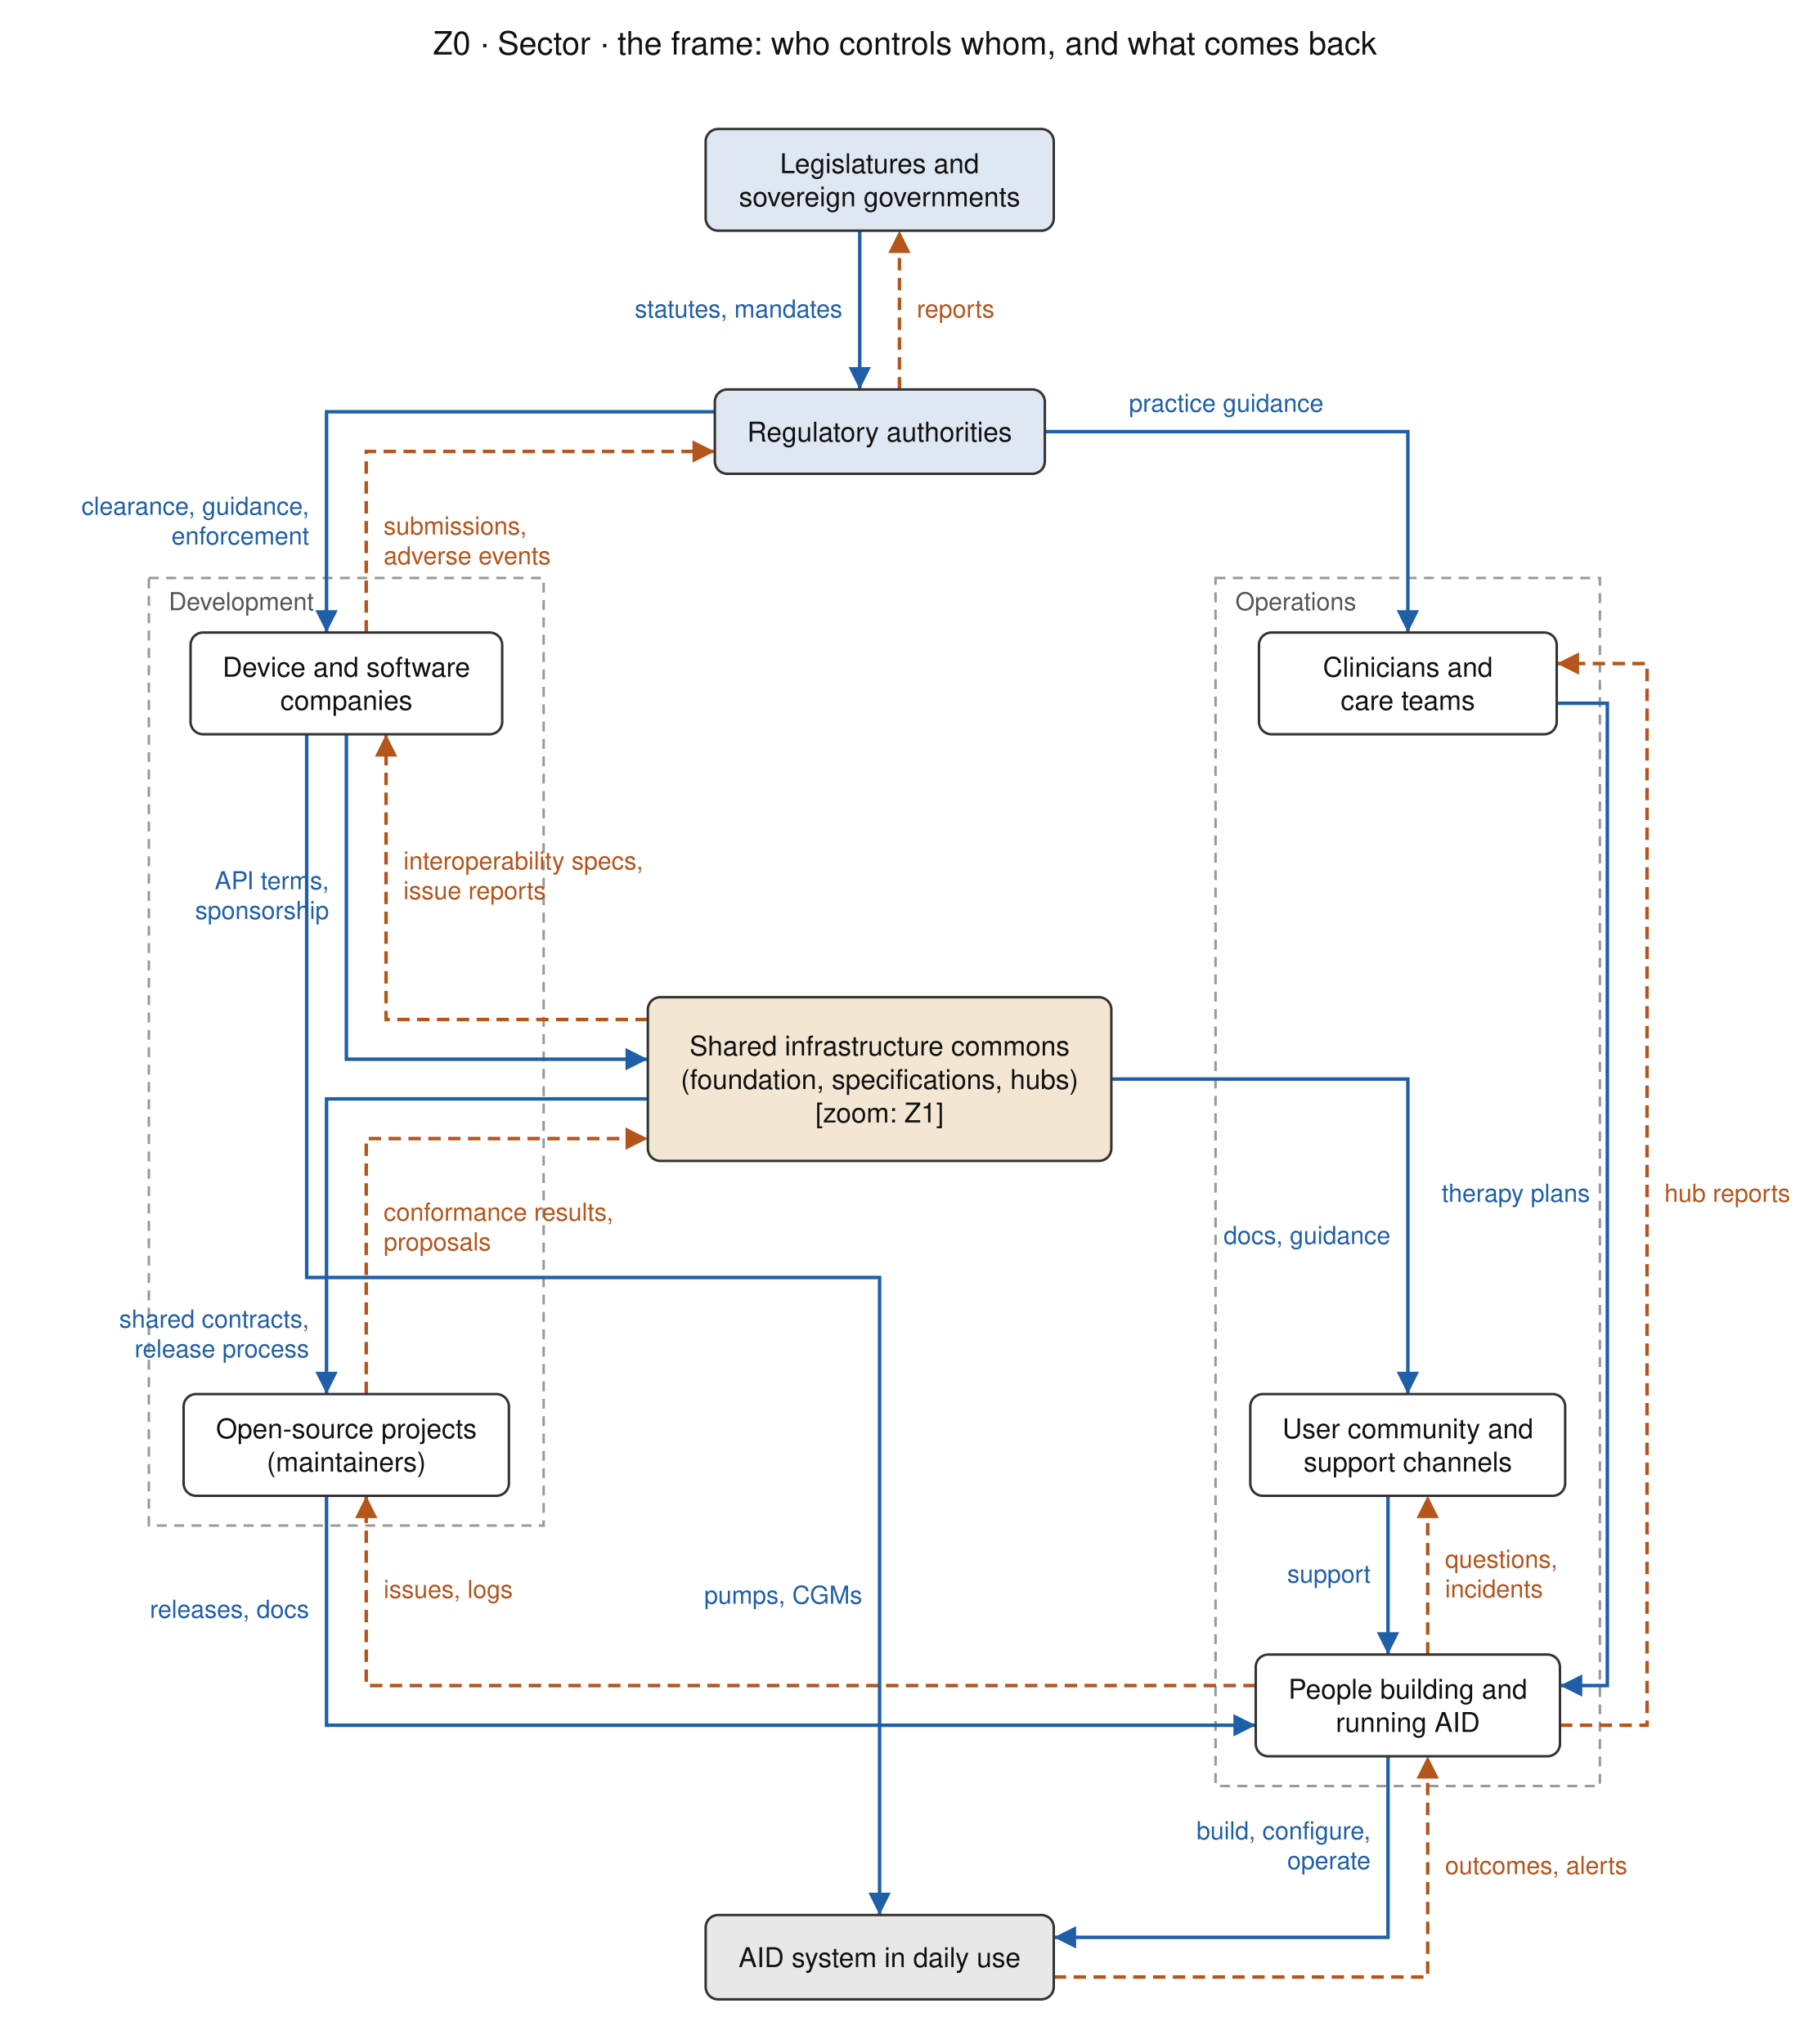
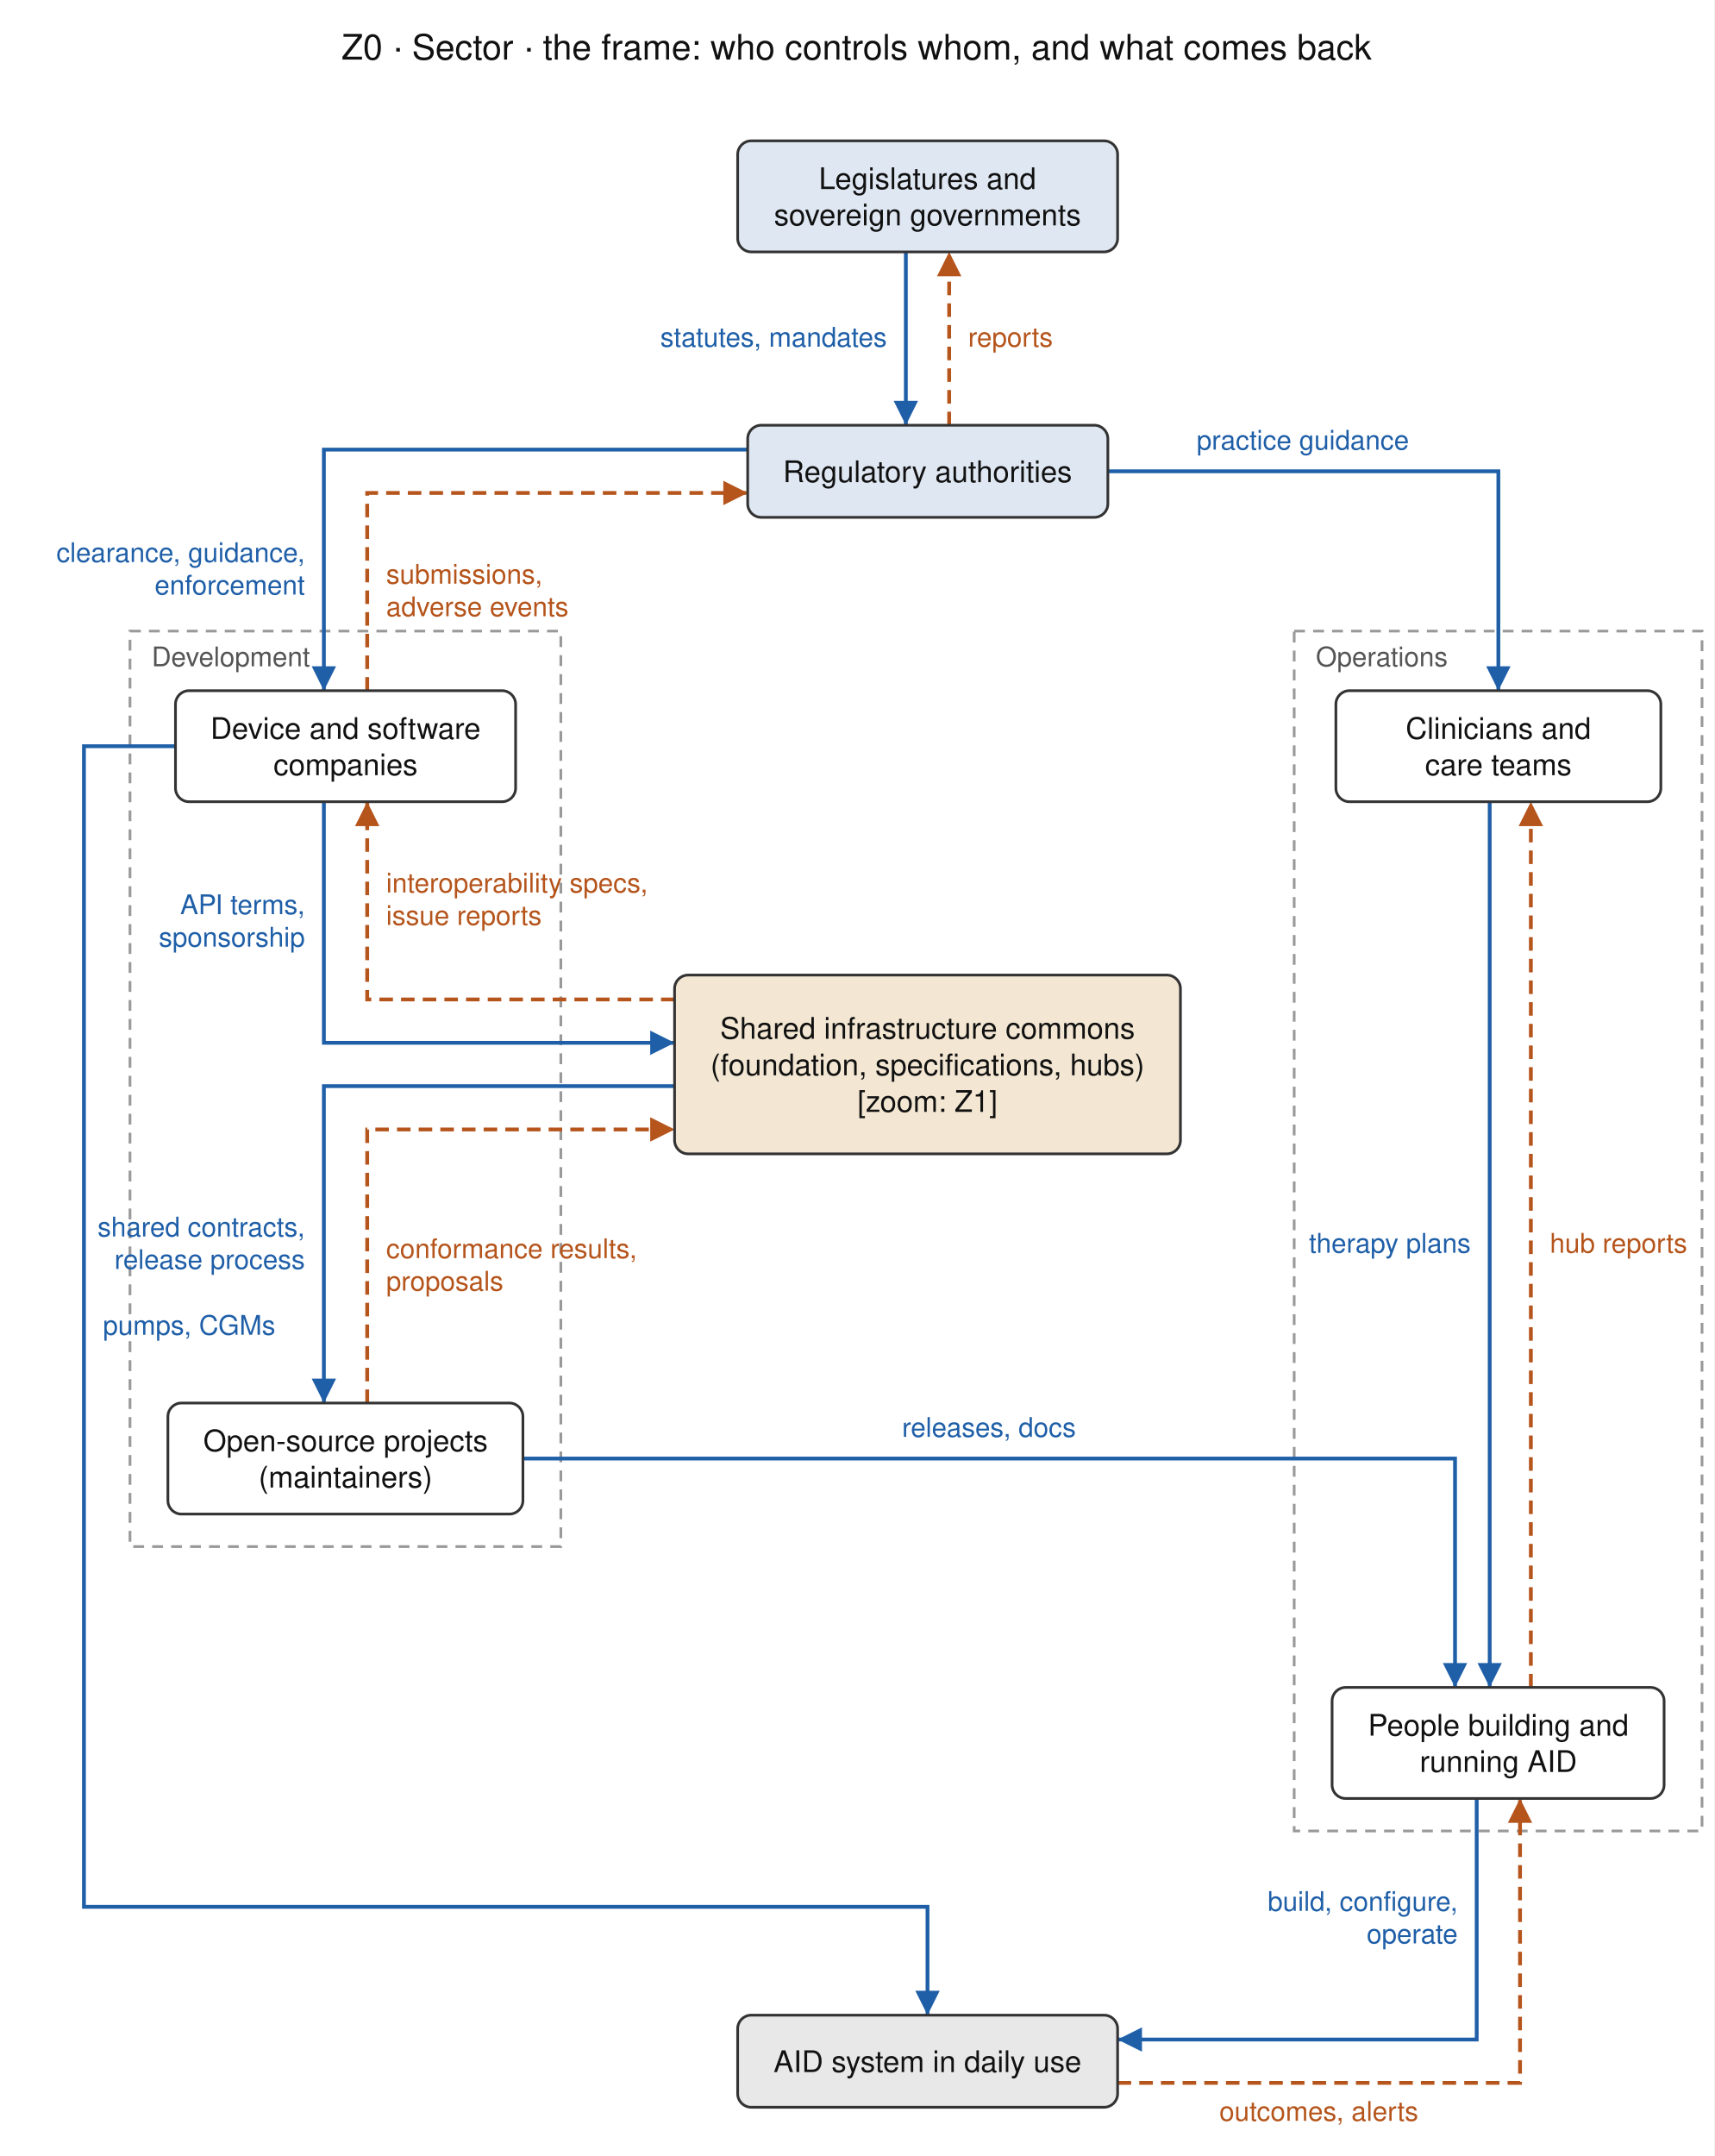
- <svg xmlns="http://www.w3.org/2000/svg" width="729" height="824" viewBox="0 0 729 824" font-family="Helvetica, Arial, sans-serif">
+ <svg xmlns="http://www.w3.org/2000/svg" width="633" height="796" viewBox="0 0 633 796" font-family="Helvetica, Arial, sans-serif">
  <defs>
    <marker id="ah1f5fa8" viewBox="0 0 10 10" refX="10" refY="5" markerUnits="userSpaceOnUse" markerWidth="9" markerHeight="9" orient="auto-start-reverse">
      <path d="M0,0 L10,5 L0,10 z" fill="#1f5fa8" />
    </marker>
    <marker id="ah2e7d32" viewBox="0 0 10 10" refX="10" refY="5" markerUnits="userSpaceOnUse" markerWidth="9" markerHeight="9" orient="auto-start-reverse">
      <path d="M0,0 L10,5 L0,10 z" fill="#2e7d32" />
    </marker>
    <marker id="ah555555" viewBox="0 0 10 10" refX="10" refY="5" markerUnits="userSpaceOnUse" markerWidth="9" markerHeight="9" orient="auto-start-reverse">
      <path d="M0,0 L10,5 L0,10 z" fill="#555555" />
    </marker>
    <marker id="ah888888" viewBox="0 0 10 10" refX="10" refY="5" markerUnits="userSpaceOnUse" markerWidth="9" markerHeight="9" orient="auto-start-reverse">
      <path d="M0,0 L10,5 L0,10 z" fill="#888888" />
    </marker>
    <marker id="ahb5541b" viewBox="0 0 10 10" refX="10" refY="5" markerUnits="userSpaceOnUse" markerWidth="9" markerHeight="9" orient="auto-start-reverse">
      <path d="M0,0 L10,5 L0,10 z" fill="#b5541b" />
    </marker>
    <marker id="ahc8c8c8" viewBox="0 0 10 10" refX="10" refY="5" markerUnits="userSpaceOnUse" markerWidth="9" markerHeight="9" orient="auto-start-reverse">
      <path d="M0,0 L10,5 L0,10 z" fill="#c8c8c8" />
    </marker>
  </defs>
-   <rect x="0" y="0" width="729" height="824" fill="#ffffff" />
-   <text x="364.7" y="22" font-size="13" text-anchor="middle" fill="#111">Z0 · Sector · the frame: who controls whom, and what comes back</text>
+   <rect x="0" y="0" width="633" height="796" fill="#ffffff" />
+   <text x="316.3" y="22" font-size="13" text-anchor="middle" fill="#111">Z0 · Sector · the frame: who controls whom, and what comes back</text>
  <g transform="translate(0.0,0.0)">
    <g class="group" data-id="dev">
-       <rect x="60.0" y="233.0" width="159.1" height="382.0" fill="none" stroke="#999" stroke-dasharray="4,3" />
-       <text x="68.0" y="246.0" font-size="10" fill="#555">Development</text>
+       <rect x="48.0" y="233.0" width="159.1" height="338.0" fill="none" stroke="#999" stroke-dasharray="4,3" />
+       <text x="56.0" y="246.0" font-size="10" fill="#555">Development</text>
    </g>
    <g class="group" data-id="ops">
-       <rect x="489.9" y="233.0" width="154.9" height="487.0" fill="none" stroke="#999" stroke-dasharray="4,3" />
-       <text x="497.9" y="246.0" font-size="10" fill="#555">Operations</text>
+       <rect x="477.9" y="233.0" width="150.6" height="443.0" fill="none" stroke="#999" stroke-dasharray="4,3" />
+       <text x="485.9" y="246.0" font-size="10" fill="#555">Operations</text>
    </g>
    <g class="edge">
-       <path class="edge" d="M346.5,93.0 L346.5,157.0" fill="none" stroke="#1f5fa8" stroke-width="1.4" stroke-linecap="butt" marker-end="url(#ah1f5fa8)" />
+       <path class="edge" d="M334.5,93.0 L334.5,157.0" fill="none" stroke="#1f5fa8" stroke-width="1.4" stroke-linecap="butt" marker-end="url(#ah1f5fa8)" />
    </g>
    <g class="edge">
-       <path class="edge" d="M362.5,157.0 L362.5,93.0" fill="none" stroke="#b5541b" stroke-width="1.4" stroke-dasharray="5,3" stroke-linecap="butt" marker-end="url(#ahb5541b)" />
+       <path class="edge" d="M350.5,157.0 L350.5,93.0" fill="none" stroke="#b5541b" stroke-width="1.4" stroke-dasharray="5,3" stroke-linecap="butt" marker-end="url(#ahb5541b)" />
    </g>
    <g class="edge">
-       <path class="edge" d="M288.1,166.0 L131.6,166.0 L131.6,255.0" fill="none" stroke="#1f5fa8" stroke-width="1.4" stroke-linecap="butt" marker-end="url(#ah1f5fa8)" />
+       <path class="edge" d="M276.1,166.0 L119.6,166.0 L119.6,255.0" fill="none" stroke="#1f5fa8" stroke-width="1.4" stroke-linecap="butt" marker-end="url(#ah1f5fa8)" />
    </g>
    <g class="edge">
-       <path class="edge" d="M147.6,255.0 L147.6,182.0 L288.1,182.0" fill="none" stroke="#b5541b" stroke-width="1.4" stroke-dasharray="5,3" stroke-linecap="butt" marker-end="url(#ahb5541b)" />
+       <path class="edge" d="M135.6,255.0 L135.6,182.0 L276.1,182.0" fill="none" stroke="#b5541b" stroke-width="1.4" stroke-dasharray="5,3" stroke-linecap="butt" marker-end="url(#ahb5541b)" />
    </g>
    <g class="edge">
-       <path class="edge" d="M421.0,174.0 L567.4,174.0 L567.4,255.0" fill="none" stroke="#1f5fa8" stroke-width="1.4" stroke-linecap="butt" marker-end="url(#ah1f5fa8)" />
+       <path class="edge" d="M409.0,174.0 L553.3,174.0 L553.3,255.0" fill="none" stroke="#1f5fa8" stroke-width="1.4" stroke-linecap="butt" marker-end="url(#ah1f5fa8)" />
    </g>
    <g class="edge">
-       <path class="edge" d="M139.6,296.0 L139.6,427.0 L261.1,427.0" fill="none" stroke="#1f5fa8" stroke-width="1.4" stroke-linecap="butt" marker-end="url(#ah1f5fa8)" />
+       <path class="edge" d="M119.6,296.0 L119.6,385.0 L249.1,385.0" fill="none" stroke="#1f5fa8" stroke-width="1.4" stroke-linecap="butt" marker-end="url(#ah1f5fa8)" />
    </g>
    <g class="edge">
-       <path class="edge" d="M261.1,411.0 L155.6,411.0 L155.6,296.0" fill="none" stroke="#b5541b" stroke-width="1.4" stroke-dasharray="5,3" stroke-linecap="butt" marker-end="url(#ahb5541b)" />
+       <path class="edge" d="M249.1,369.0 L135.6,369.0 L135.6,296.0" fill="none" stroke="#b5541b" stroke-width="1.4" stroke-dasharray="5,3" stroke-linecap="butt" marker-end="url(#ahb5541b)" />
    </g>
    <g class="edge">
-       <path class="edge" d="M261.1,443.0 L131.6,443.0 L131.6,562.0" fill="none" stroke="#1f5fa8" stroke-width="1.4" stroke-linecap="butt" marker-end="url(#ah1f5fa8)" />
+       <path class="edge" d="M249.1,401.0 L119.6,401.0 L119.6,518.0" fill="none" stroke="#1f5fa8" stroke-width="1.4" stroke-linecap="butt" marker-end="url(#ah1f5fa8)" />
    </g>
    <g class="edge">
-       <path class="edge" d="M147.6,562.0 L147.6,459.0 L261.1,459.0" fill="none" stroke="#b5541b" stroke-width="1.4" stroke-dasharray="5,3" stroke-linecap="butt" marker-end="url(#ahb5541b)" />
+       <path class="edge" d="M135.6,518.0 L135.6,417.0 L249.1,417.0" fill="none" stroke="#b5541b" stroke-width="1.4" stroke-dasharray="5,3" stroke-linecap="butt" marker-end="url(#ahb5541b)" />
    </g>
    <g class="edge">
-       <path class="edge" d="M447.9,435.0 L567.4,435.0 L567.4,562.0" fill="none" stroke="#1f5fa8" stroke-width="1.4" stroke-linecap="butt" marker-end="url(#ah1f5fa8)" />
+       <path class="edge" d="M193.1,538.5 L537.3,538.5 L537.3,623.0" fill="none" stroke="#1f5fa8" stroke-width="1.4" stroke-linecap="butt" marker-end="url(#ah1f5fa8)" />
    </g>
    <g class="edge">
-       <path class="edge" d="M131.6,603.0 L131.6,695.5 L506.1,695.5" fill="none" stroke="#1f5fa8" stroke-width="1.4" stroke-linecap="butt" marker-end="url(#ah1f5fa8)" />
+       <path class="edge" d="M550.1,296.0 L550.1,623.0" fill="none" stroke="#1f5fa8" stroke-width="1.4" stroke-linecap="butt" marker-end="url(#ah1f5fa8)" />
    </g>
    <g class="edge">
-       <path class="edge" d="M506.1,679.5 L147.6,679.5 L147.6,603.0" fill="none" stroke="#b5541b" stroke-width="1.4" stroke-dasharray="5,3" stroke-linecap="butt" marker-end="url(#ahb5541b)" />
+       <path class="edge" d="M565.3,623.0 L565.3,296.0" fill="none" stroke="#b5541b" stroke-width="1.4" stroke-dasharray="5,3" stroke-linecap="butt" marker-end="url(#ahb5541b)" />
    </g>
    <g class="edge">
-       <path class="edge" d="M627.4,283.5 L647.8,283.5 L647.8,679.5 L628.7,679.5" fill="none" stroke="#1f5fa8" stroke-width="1.4" stroke-linecap="butt" marker-end="url(#ah1f5fa8)" />
+       <path class="edge" d="M545.3,664.0 L545.3,753.0 L412.7,753.0" fill="none" stroke="#1f5fa8" stroke-width="1.4" stroke-linecap="butt" marker-end="url(#ah1f5fa8)" />
    </g>
    <g class="edge">
-       <path class="edge" d="M628.7,695.5 L663.8,695.5 L663.8,267.5 L627.4,267.5" fill="none" stroke="#b5541b" stroke-width="1.4" stroke-dasharray="5,3" stroke-linecap="butt" marker-end="url(#ahb5541b)" />
+       <path class="edge" d="M412.7,769.0 L561.3,769.0 L561.3,664.0" fill="none" stroke="#b5541b" stroke-width="1.4" stroke-dasharray="5,3" stroke-linecap="butt" marker-end="url(#ahb5541b)" />
    </g>
    <g class="edge">
-       <path class="edge" d="M559.4,603.0 L559.4,667.0" fill="none" stroke="#1f5fa8" stroke-width="1.4" stroke-linecap="butt" marker-end="url(#ah1f5fa8)" />
-     </g>
-     <g class="edge">
-       <path class="edge" d="M575.4,667.0 L575.4,603.0" fill="none" stroke="#b5541b" stroke-width="1.4" stroke-dasharray="5,3" stroke-linecap="butt" marker-end="url(#ahb5541b)" />
-     </g>
-     <g class="edge">
-       <path class="edge" d="M559.4,708.0 L559.4,781.0 L424.7,781.0" fill="none" stroke="#1f5fa8" stroke-width="1.4" stroke-linecap="butt" marker-end="url(#ah1f5fa8)" />
-     </g>
-     <g class="edge">
-       <path class="edge" d="M424.7,797.0 L575.4,797.0 L575.4,708.0" fill="none" stroke="#b5541b" stroke-width="1.4" stroke-dasharray="5,3" stroke-linecap="butt" marker-end="url(#ahb5541b)" />
-     </g>
-     <g class="edge">
-       <path class="edge" d="M123.6,296.0 L123.6,515.0 L354.5,515.0 L354.5,772.0" fill="none" stroke="#1f5fa8" stroke-width="1.4" stroke-linecap="butt" marker-end="url(#ah1f5fa8)" />
+       <path class="edge" d="M64.8,275.5 L31.0,275.5 L31.0,704.0 L342.5,704.0 L342.5,744.0" fill="none" stroke="#1f5fa8" stroke-width="1.4" stroke-linecap="butt" marker-end="url(#ah1f5fa8)" />
    </g>
    <g class="node" data-id="gov">
-       <rect x="284.4" y="52.0" width="140.3" height="41.0" rx="5" fill="#dfe7f2" stroke="#333333" stroke-width="1" />
-       <text x="354.5" y="69.8" font-size="11" text-anchor="middle" fill="#111111">Legislatures and</text>
-       <text x="354.5" y="83.2" font-size="11" text-anchor="middle" fill="#111111">sovereign governments</text>
+       <rect x="272.4" y="52.0" width="140.3" height="41.0" rx="5" fill="#dfe7f2" stroke="#333333" stroke-width="1" />
+       <text x="342.5" y="69.8" font-size="11" text-anchor="middle" fill="#111111">Legislatures and</text>
+       <text x="342.5" y="83.2" font-size="11" text-anchor="middle" fill="#111111">sovereign governments</text>
    </g>
    <g class="node" data-id="reg">
-       <rect x="288.1" y="157.0" width="133.0" height="34.0" rx="5" fill="#dfe7f2" stroke="#333333" stroke-width="1" />
-       <text x="354.5" y="178.0" font-size="11" text-anchor="middle" fill="#111111">Regulatory authorities</text>
+       <rect x="276.1" y="157.0" width="133.0" height="34.0" rx="5" fill="#dfe7f2" stroke="#333333" stroke-width="1" />
+       <text x="342.5" y="178.0" font-size="11" text-anchor="middle" fill="#111111">Regulatory authorities</text>
    </g>
    <g class="node" data-id="companies">
-       <rect x="76.8" y="255.0" width="125.6" height="41.0" rx="5" fill="#ffffff" stroke="#333333" stroke-width="1" />
-       <text x="139.6" y="272.8" font-size="11" text-anchor="middle" fill="#111111">Device and software</text>
-       <text x="139.6" y="286.2" font-size="11" text-anchor="middle" fill="#111111">companies</text>
+       <rect x="64.8" y="255.0" width="125.6" height="41.0" rx="5" fill="#ffffff" stroke="#333333" stroke-width="1" />
+       <text x="127.6" y="272.8" font-size="11" text-anchor="middle" fill="#111111">Device and software</text>
+       <text x="127.6" y="286.2" font-size="11" text-anchor="middle" fill="#111111">companies</text>
    </g>
    <g class="node" data-id="care">
-       <rect x="507.4" y="255.0" width="120.0" height="41.0" rx="5" fill="#ffffff" stroke="#333333" stroke-width="1" />
-       <text x="567.4" y="272.8" font-size="11" text-anchor="middle" fill="#111111">Clinicians and</text>
-       <text x="567.4" y="286.2" font-size="11" text-anchor="middle" fill="#111111">care teams</text>
+       <rect x="493.3" y="255.0" width="120.0" height="41.0" rx="5" fill="#ffffff" stroke="#333333" stroke-width="1" />
+       <text x="553.3" y="272.8" font-size="11" text-anchor="middle" fill="#111111">Clinicians and</text>
+       <text x="553.3" y="286.2" font-size="11" text-anchor="middle" fill="#111111">care teams</text>
    </g>
    <g class="node" data-id="commons">
-       <rect x="261.1" y="402.0" width="186.8" height="66.0" rx="5" fill="#f3e7d3" stroke="#333333" stroke-width="1" />
-       <text x="354.5" y="425.5" font-size="11" text-anchor="middle" fill="#111111">Shared infrastructure commons</text>
-       <text x="354.5" y="439.0" font-size="11" text-anchor="middle" fill="#111111">(foundation, specifications, hubs)</text>
-       <text x="354.5" y="452.5" font-size="11" text-anchor="middle" fill="#111111">[zoom: Z1]</text>
+       <rect x="249.1" y="360.0" width="186.8" height="66.0" rx="5" fill="#f3e7d3" stroke="#333333" stroke-width="1" />
+       <text x="342.5" y="383.5" font-size="11" text-anchor="middle" fill="#111111">Shared infrastructure commons</text>
+       <text x="342.5" y="397.0" font-size="11" text-anchor="middle" fill="#111111">(foundation, specifications, hubs)</text>
+       <text x="342.5" y="410.5" font-size="11" text-anchor="middle" fill="#111111">[zoom: Z1]</text>
    </g>
    <g class="node" data-id="projects">
-       <rect x="74.0" y="562.0" width="131.1" height="41.0" rx="5" fill="#ffffff" stroke="#333333" stroke-width="1" />
-       <text x="139.6" y="579.8" font-size="11" text-anchor="middle" fill="#111111">Open-source projects</text>
-       <text x="139.6" y="593.2" font-size="11" text-anchor="middle" fill="#111111">(maintainers)</text>
-     </g>
-     <g class="node" data-id="community">
-       <rect x="503.9" y="562.0" width="126.9" height="41.0" rx="5" fill="#ffffff" stroke="#333333" stroke-width="1" />
-       <text x="567.4" y="579.8" font-size="11" text-anchor="middle" fill="#111111">User community and</text>
-       <text x="567.4" y="593.2" font-size="11" text-anchor="middle" fill="#111111">support channels</text>
+       <rect x="62.0" y="518.0" width="131.1" height="41.0" rx="5" fill="#ffffff" stroke="#333333" stroke-width="1" />
+       <text x="127.6" y="535.8" font-size="11" text-anchor="middle" fill="#111111">Open-source projects</text>
+       <text x="127.6" y="549.2" font-size="11" text-anchor="middle" fill="#111111">(maintainers)</text>
    </g>
    <g class="node" data-id="users">
-       <rect x="506.1" y="667.0" width="122.6" height="41.0" rx="5" fill="#ffffff" stroke="#333333" stroke-width="1" />
-       <text x="567.4" y="684.8" font-size="11" text-anchor="middle" fill="#111111">People building and</text>
-       <text x="567.4" y="698.2" font-size="11" text-anchor="middle" fill="#111111">running AID</text>
+       <rect x="491.9" y="623.0" width="122.6" height="41.0" rx="5" fill="#ffffff" stroke="#333333" stroke-width="1" />
+       <text x="553.3" y="640.8" font-size="11" text-anchor="middle" fill="#111111">People building and</text>
+       <text x="553.3" y="654.2" font-size="11" text-anchor="middle" fill="#111111">running AID</text>
    </g>
    <g class="node" data-id="system">
-       <rect x="284.4" y="772.0" width="140.3" height="34.0" rx="5" fill="#e8e8e8" stroke="#333333" stroke-width="1" />
-       <text x="354.5" y="793.0" font-size="11" text-anchor="middle" fill="#111111">AID system in daily use</text>
+       <rect x="272.4" y="744.0" width="140.3" height="34.0" rx="5" fill="#e8e8e8" stroke="#333333" stroke-width="1" />
+       <text x="342.5" y="765.0" font-size="11" text-anchor="middle" fill="#111111">AID system in daily use</text>
    </g>
    <g class="elabel" data-k="0">
-       <text x="339.5" y="128.0" font-size="10" text-anchor="end" fill="#1f5fa8">statutes, mandates</text>
+       <text x="327.5" y="128.0" font-size="10" text-anchor="end" fill="#1f5fa8">statutes, mandates</text>
    </g>
    <g class="elabel" data-k="1">
-       <text x="369.5" y="128.0" font-size="10" text-anchor="start" fill="#b5541b">reports</text>
+       <text x="357.5" y="128.0" font-size="10" text-anchor="start" fill="#b5541b">reports</text>
    </g>
    <g class="elabel" data-k="2">
-       <text x="124.6" y="207.5" font-size="10" text-anchor="end" fill="#1f5fa8">clearance, guidance,</text>
-       <text x="124.6" y="219.5" font-size="10" text-anchor="end" fill="#1f5fa8">enforcement</text>
+       <text x="112.6" y="207.5" font-size="10" text-anchor="end" fill="#1f5fa8">clearance, guidance,</text>
+       <text x="112.6" y="219.5" font-size="10" text-anchor="end" fill="#1f5fa8">enforcement</text>
    </g>
    <g class="elabel" data-k="3">
-       <text x="154.6" y="215.5" font-size="10" text-anchor="start" fill="#b5541b">submissions,</text>
-       <text x="154.6" y="227.5" font-size="10" text-anchor="start" fill="#b5541b">adverse events</text>
+       <text x="142.6" y="215.5" font-size="10" text-anchor="start" fill="#b5541b">submissions,</text>
+       <text x="142.6" y="227.5" font-size="10" text-anchor="start" fill="#b5541b">adverse events</text>
    </g>
    <g class="elabel" data-k="4">
-       <text x="494.2" y="166.0" font-size="10" text-anchor="middle" fill="#1f5fa8">practice guidance</text>
+       <text x="481.1" y="166.0" font-size="10" text-anchor="middle" fill="#1f5fa8">practice guidance</text>
    </g>
    <g class="elabel" data-k="5">
-       <text x="132.6" y="358.5" font-size="10" text-anchor="end" fill="#1f5fa8">API terms,</text>
-       <text x="132.6" y="370.5" font-size="10" text-anchor="end" fill="#1f5fa8">sponsorship</text>
+       <text x="112.6" y="337.5" font-size="10" text-anchor="end" fill="#1f5fa8">API terms,</text>
+       <text x="112.6" y="349.5" font-size="10" text-anchor="end" fill="#1f5fa8">sponsorship</text>
    </g>
    <g class="elabel" data-k="6">
-       <text x="162.6" y="350.5" font-size="10" text-anchor="start" fill="#b5541b">interoperability specs,</text>
-       <text x="162.6" y="362.5" font-size="10" text-anchor="start" fill="#b5541b">issue reports</text>
+       <text x="142.6" y="329.5" font-size="10" text-anchor="start" fill="#b5541b">interoperability specs,</text>
+       <text x="142.6" y="341.5" font-size="10" text-anchor="start" fill="#b5541b">issue reports</text>
    </g>
    <g class="elabel" data-k="7">
-       <text x="124.6" y="535.2" font-size="10" text-anchor="end" fill="#1f5fa8">shared contracts,</text>
-       <text x="124.6" y="547.2" font-size="10" text-anchor="end" fill="#1f5fa8">release process</text>
+       <text x="112.6" y="456.5" font-size="10" text-anchor="end" fill="#1f5fa8">shared contracts,</text>
+       <text x="112.6" y="468.5" font-size="10" text-anchor="end" fill="#1f5fa8">release process</text>
    </g>
    <g class="elabel" data-k="8">
-       <text x="154.6" y="492.1" font-size="10" text-anchor="start" fill="#b5541b">conformance results,</text>
-       <text x="154.6" y="504.1" font-size="10" text-anchor="start" fill="#b5541b">proposals</text>
+       <text x="142.6" y="464.5" font-size="10" text-anchor="start" fill="#b5541b">conformance results,</text>
+       <text x="142.6" y="476.5" font-size="10" text-anchor="start" fill="#b5541b">proposals</text>
    </g>
    <g class="elabel" data-k="9">
-       <text x="560.4" y="501.5" font-size="10" text-anchor="end" fill="#1f5fa8">docs, guidance</text>
+       <text x="365.2" y="530.5" font-size="10" text-anchor="middle" fill="#1f5fa8">releases, docs</text>
    </g>
    <g class="elabel" data-k="10">
-       <text x="124.6" y="652.2" font-size="10" text-anchor="end" fill="#1f5fa8">releases, docs</text>
+       <text x="543.1" y="462.5" font-size="10" text-anchor="end" fill="#1f5fa8">therapy plans</text>
    </g>
    <g class="elabel" data-k="11">
-       <text x="154.6" y="644.2" font-size="10" text-anchor="start" fill="#b5541b">issues, logs</text>
+       <text x="572.3" y="462.5" font-size="10" text-anchor="start" fill="#b5541b">hub reports</text>
    </g>
    <g class="elabel" data-k="12">
-       <text x="640.8" y="484.5" font-size="10" text-anchor="end" fill="#1f5fa8">therapy plans</text>
+       <text x="538.3" y="705.5" font-size="10" text-anchor="end" fill="#1f5fa8">build, configure,</text>
+       <text x="538.3" y="717.5" font-size="10" text-anchor="end" fill="#1f5fa8">operate</text>
    </g>
    <g class="elabel" data-k="13">
-       <text x="670.8" y="484.5" font-size="10" text-anchor="start" fill="#b5541b">hub reports</text>
+       <text x="487.0" y="783.0" font-size="10" text-anchor="middle" fill="#b5541b">outcomes, alerts</text>
    </g>
    <g class="elabel" data-k="14">
-       <text x="552.4" y="638.0" font-size="10" text-anchor="end" fill="#1f5fa8">support</text>
-     </g>
-     <g class="elabel" data-k="15">
-       <text x="582.4" y="632.0" font-size="10" text-anchor="start" fill="#b5541b">questions,</text>
-       <text x="582.4" y="644.0" font-size="10" text-anchor="start" fill="#b5541b">incidents</text>
-     </g>
-     <g class="elabel" data-k="16">
-       <text x="552.4" y="741.5" font-size="10" text-anchor="end" fill="#1f5fa8">build, configure,</text>
-       <text x="552.4" y="753.5" font-size="10" text-anchor="end" fill="#1f5fa8">operate</text>
-     </g>
-     <g class="elabel" data-k="17">
-       <text x="582.4" y="755.5" font-size="10" text-anchor="start" fill="#b5541b">outcomes, alerts</text>
-     </g>
-     <g class="elabel" data-k="18">
-       <text x="347.5" y="646.5" font-size="10" text-anchor="end" fill="#1f5fa8">pumps, CGMs</text>
+       <text x="38.0" y="492.8" font-size="10" text-anchor="start" fill="#1f5fa8">pumps, CGMs</text>
    </g>
  </g>
</svg>
